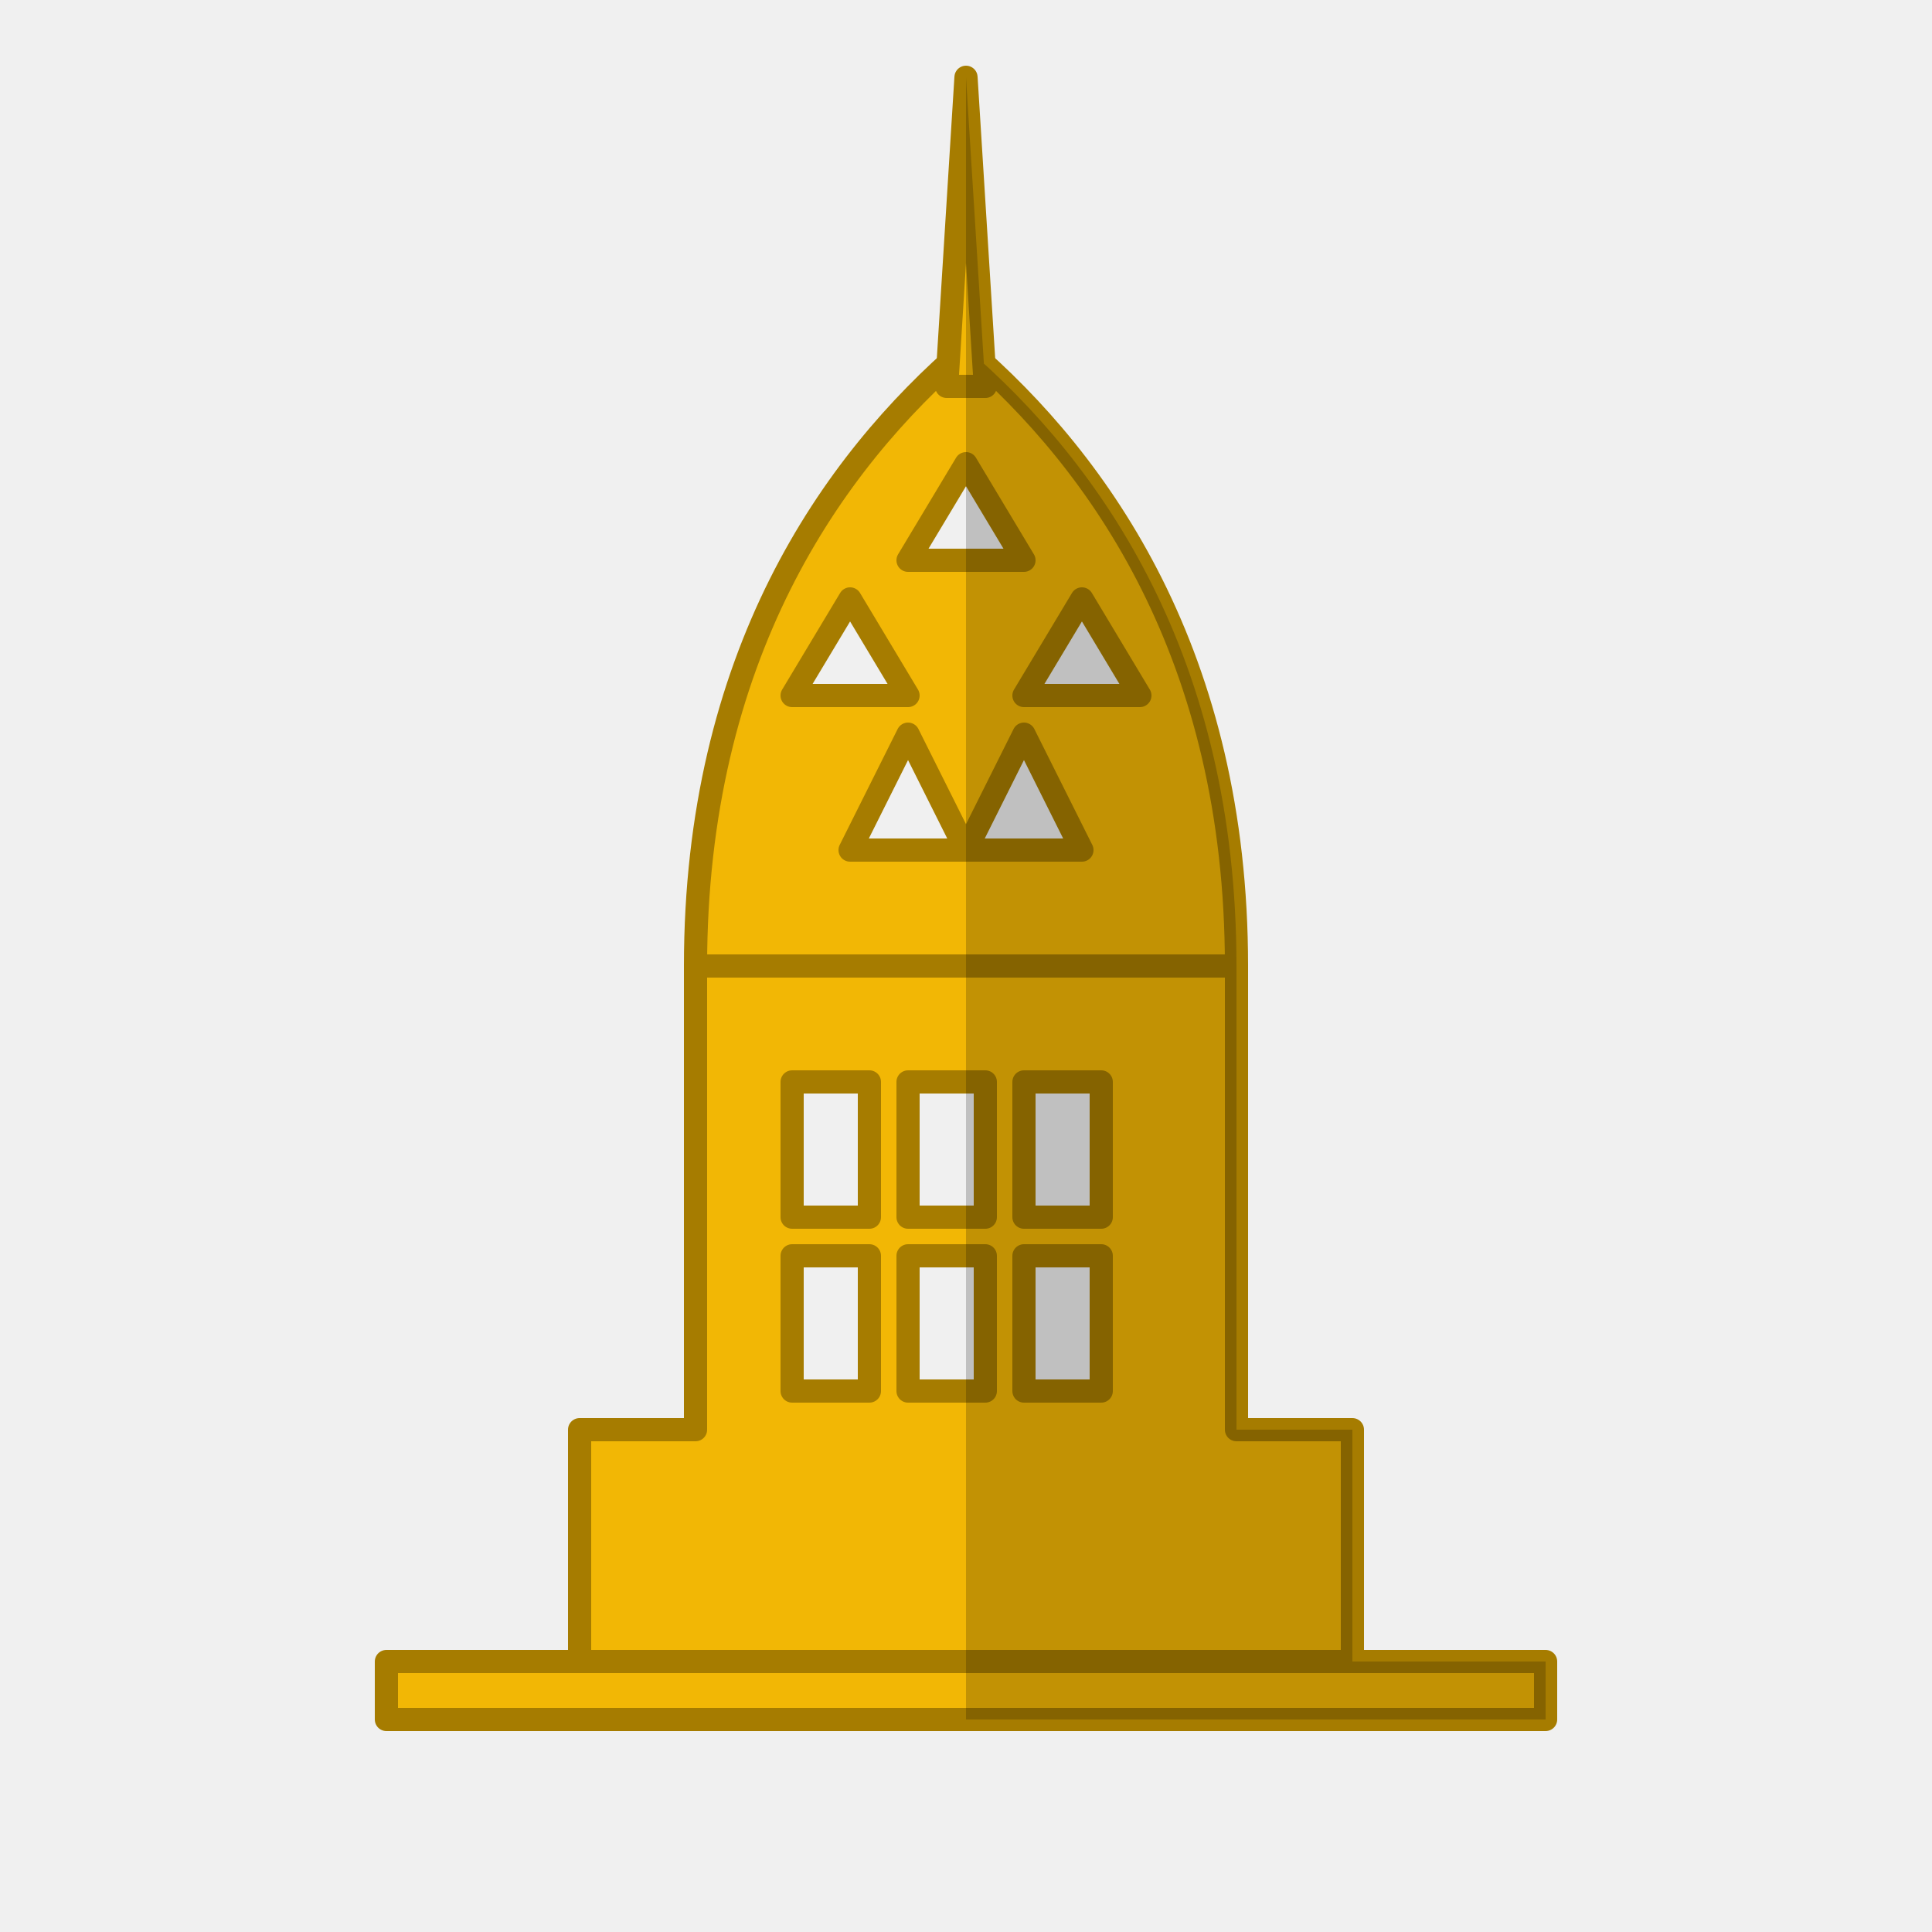
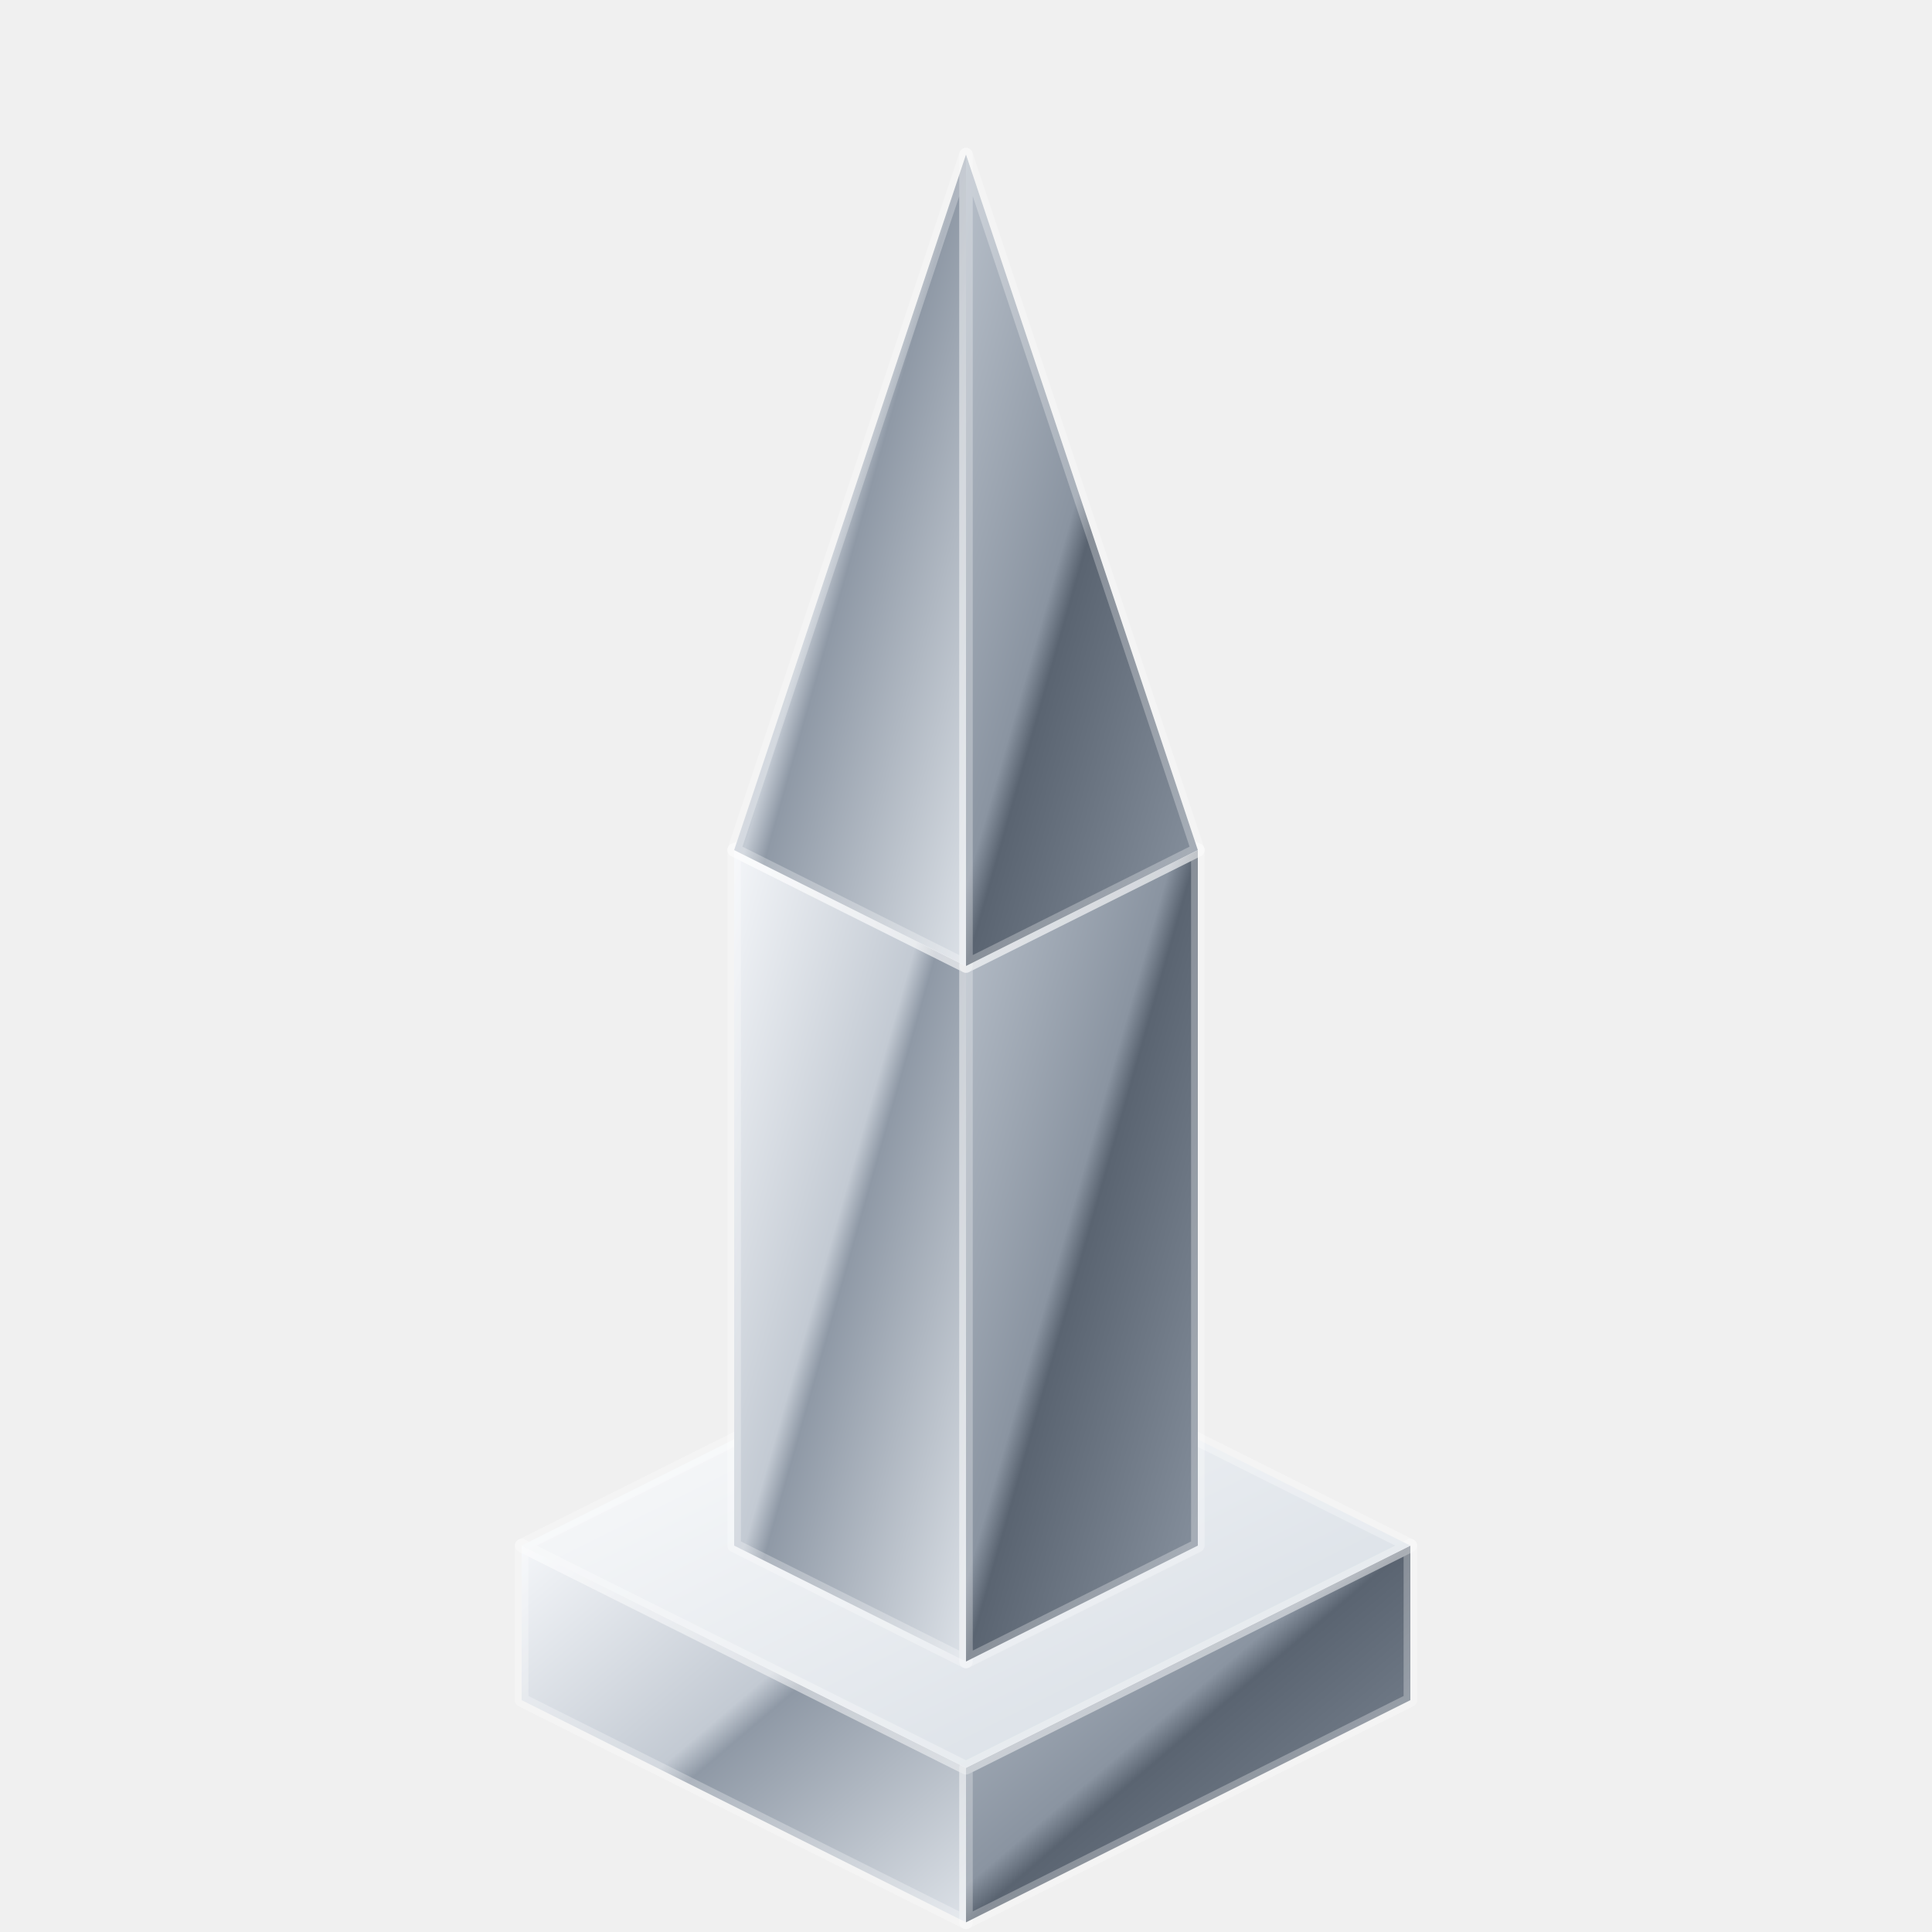
- <svg xmlns="http://www.w3.org/2000/svg" viewBox="0 0 100 100" fill-rule="evenodd">
-   <clipPath id="c">
-     <path d="M30 88V74H36V50H64V74H70V88zM41 56h4v7h-4zM41 65h4v7h-4zM47 56h4v7h-4zM47 65h4v7h-4zM53 56h4v7h-4zM53 65h4v7h-4z" />
-     <path d="M36 50C36 34 43 24 50 18C57 24 64 34 64 50zM44 44l3-6 3 6zM50 44l3-6 3 6zM41 36l3-5 3 5zM53 36l3-5 3 5zM47 29l3-5 3 5z" />
-     <path d="M49 20L50 4l1 16z" />
-     <path d="M20 86h60v3H20z" />
-   </clipPath>
-   <g fill="#f2b705" stroke="#a67c00" stroke-width="1.2" stroke-linejoin="round">
-     <path d="M30 88V74H36V50H64V74H70V88zM41 56h4v7h-4zM41 65h4v7h-4zM47 56h4v7h-4zM47 65h4v7h-4zM53 56h4v7h-4zM53 65h4v7h-4z" />
-     <path d="M36 50C36 34 43 24 50 18C57 24 64 34 64 50zM44 44l3-6 3 6zM50 44l3-6 3 6zM41 36l3-5 3 5zM53 36l3-5 3 5zM47 29l3-5 3 5z" />
-     <path d="M49 20L50 4l1 16z" />
-     <path d="M20 86h60v3H20z" />
+ <svg xmlns="http://www.w3.org/2000/svg" viewBox="0 0 100 100">
+   <defs>
+     <linearGradient id="gt" x1="0" y1="0" x2="1" y2="1">
+       <stop offset="0" stop-color="#ffffff" />
+       <stop offset="1" stop-color="#d3dae2" />
+     </linearGradient>
+     <linearGradient id="gl" x1="0" y1="0" x2="1" y2="1">
+       <stop offset="0" stop-color="#f4f6f9" />
+       <stop offset="0.45" stop-color="#c3cad3" />
+       <stop offset="0.5" stop-color="#8f99a6" />
+       <stop offset="1" stop-color="#dde2e8" />
+     </linearGradient>
+     <linearGradient id="gr" x1="0" y1="0" x2="1" y2="1">
+       <stop offset="0" stop-color="#b8c0ca" />
+       <stop offset="0.45" stop-color="#8a94a1" />
+       <stop offset="0.5" stop-color="#5a6471" />
+       <stop offset="1" stop-color="#8c96a3" />
+     </linearGradient>
+     <radialGradient id="go" cx=".35" cy=".3" r=".8">
+       <stop offset="0" stop-color="#ffffff" />
+       <stop offset="0.45" stop-color="#b9c1cb" />
+       <stop offset="1" stop-color="#566170" />
+     </radialGradient>
+   </defs>
+   <g stroke="#fff" stroke-opacity=".28" stroke-width=".7" stroke-linejoin="round">
+     <polygon points="27.00,80.00 50.00,91.50 50.00,99.50 27.00,88.00" fill="url(#gl)" />
+     <polygon points="50.00,91.50 73.00,80.00 73.00,88.00 50.00,99.50" fill="url(#gr)" />
+     <polygon points="27.00,80.00 50.00,68.50 73.00,80.00 50.00,91.50" fill="url(#gt)" />
+     <polygon points="38.00,44.00 50.00,50.00 50.00,86.00 38.00,80.00" fill="url(#gl)" />
+     <polygon points="50.00,50.00 62.00,44.00 62.00,80.00 50.00,86.00" fill="url(#gr)" />
+     <polygon points="38.00,44.00 50.00,38.00 62.00,44.00 50.00,50.00" fill="url(#gt)" />
+     <polygon points="38.00,44.00 50.00,50.00 50.00,8.00" fill="url(#gl)" />
+     <polygon points="50.00,50.00 62.00,44.00 50.00,8.00" fill="url(#gr)" />
  </g>
-   <rect x="50" y="0" width="50" height="100" fill="#000" fill-opacity=".2" clip-path="url(#c)" />
</svg>
